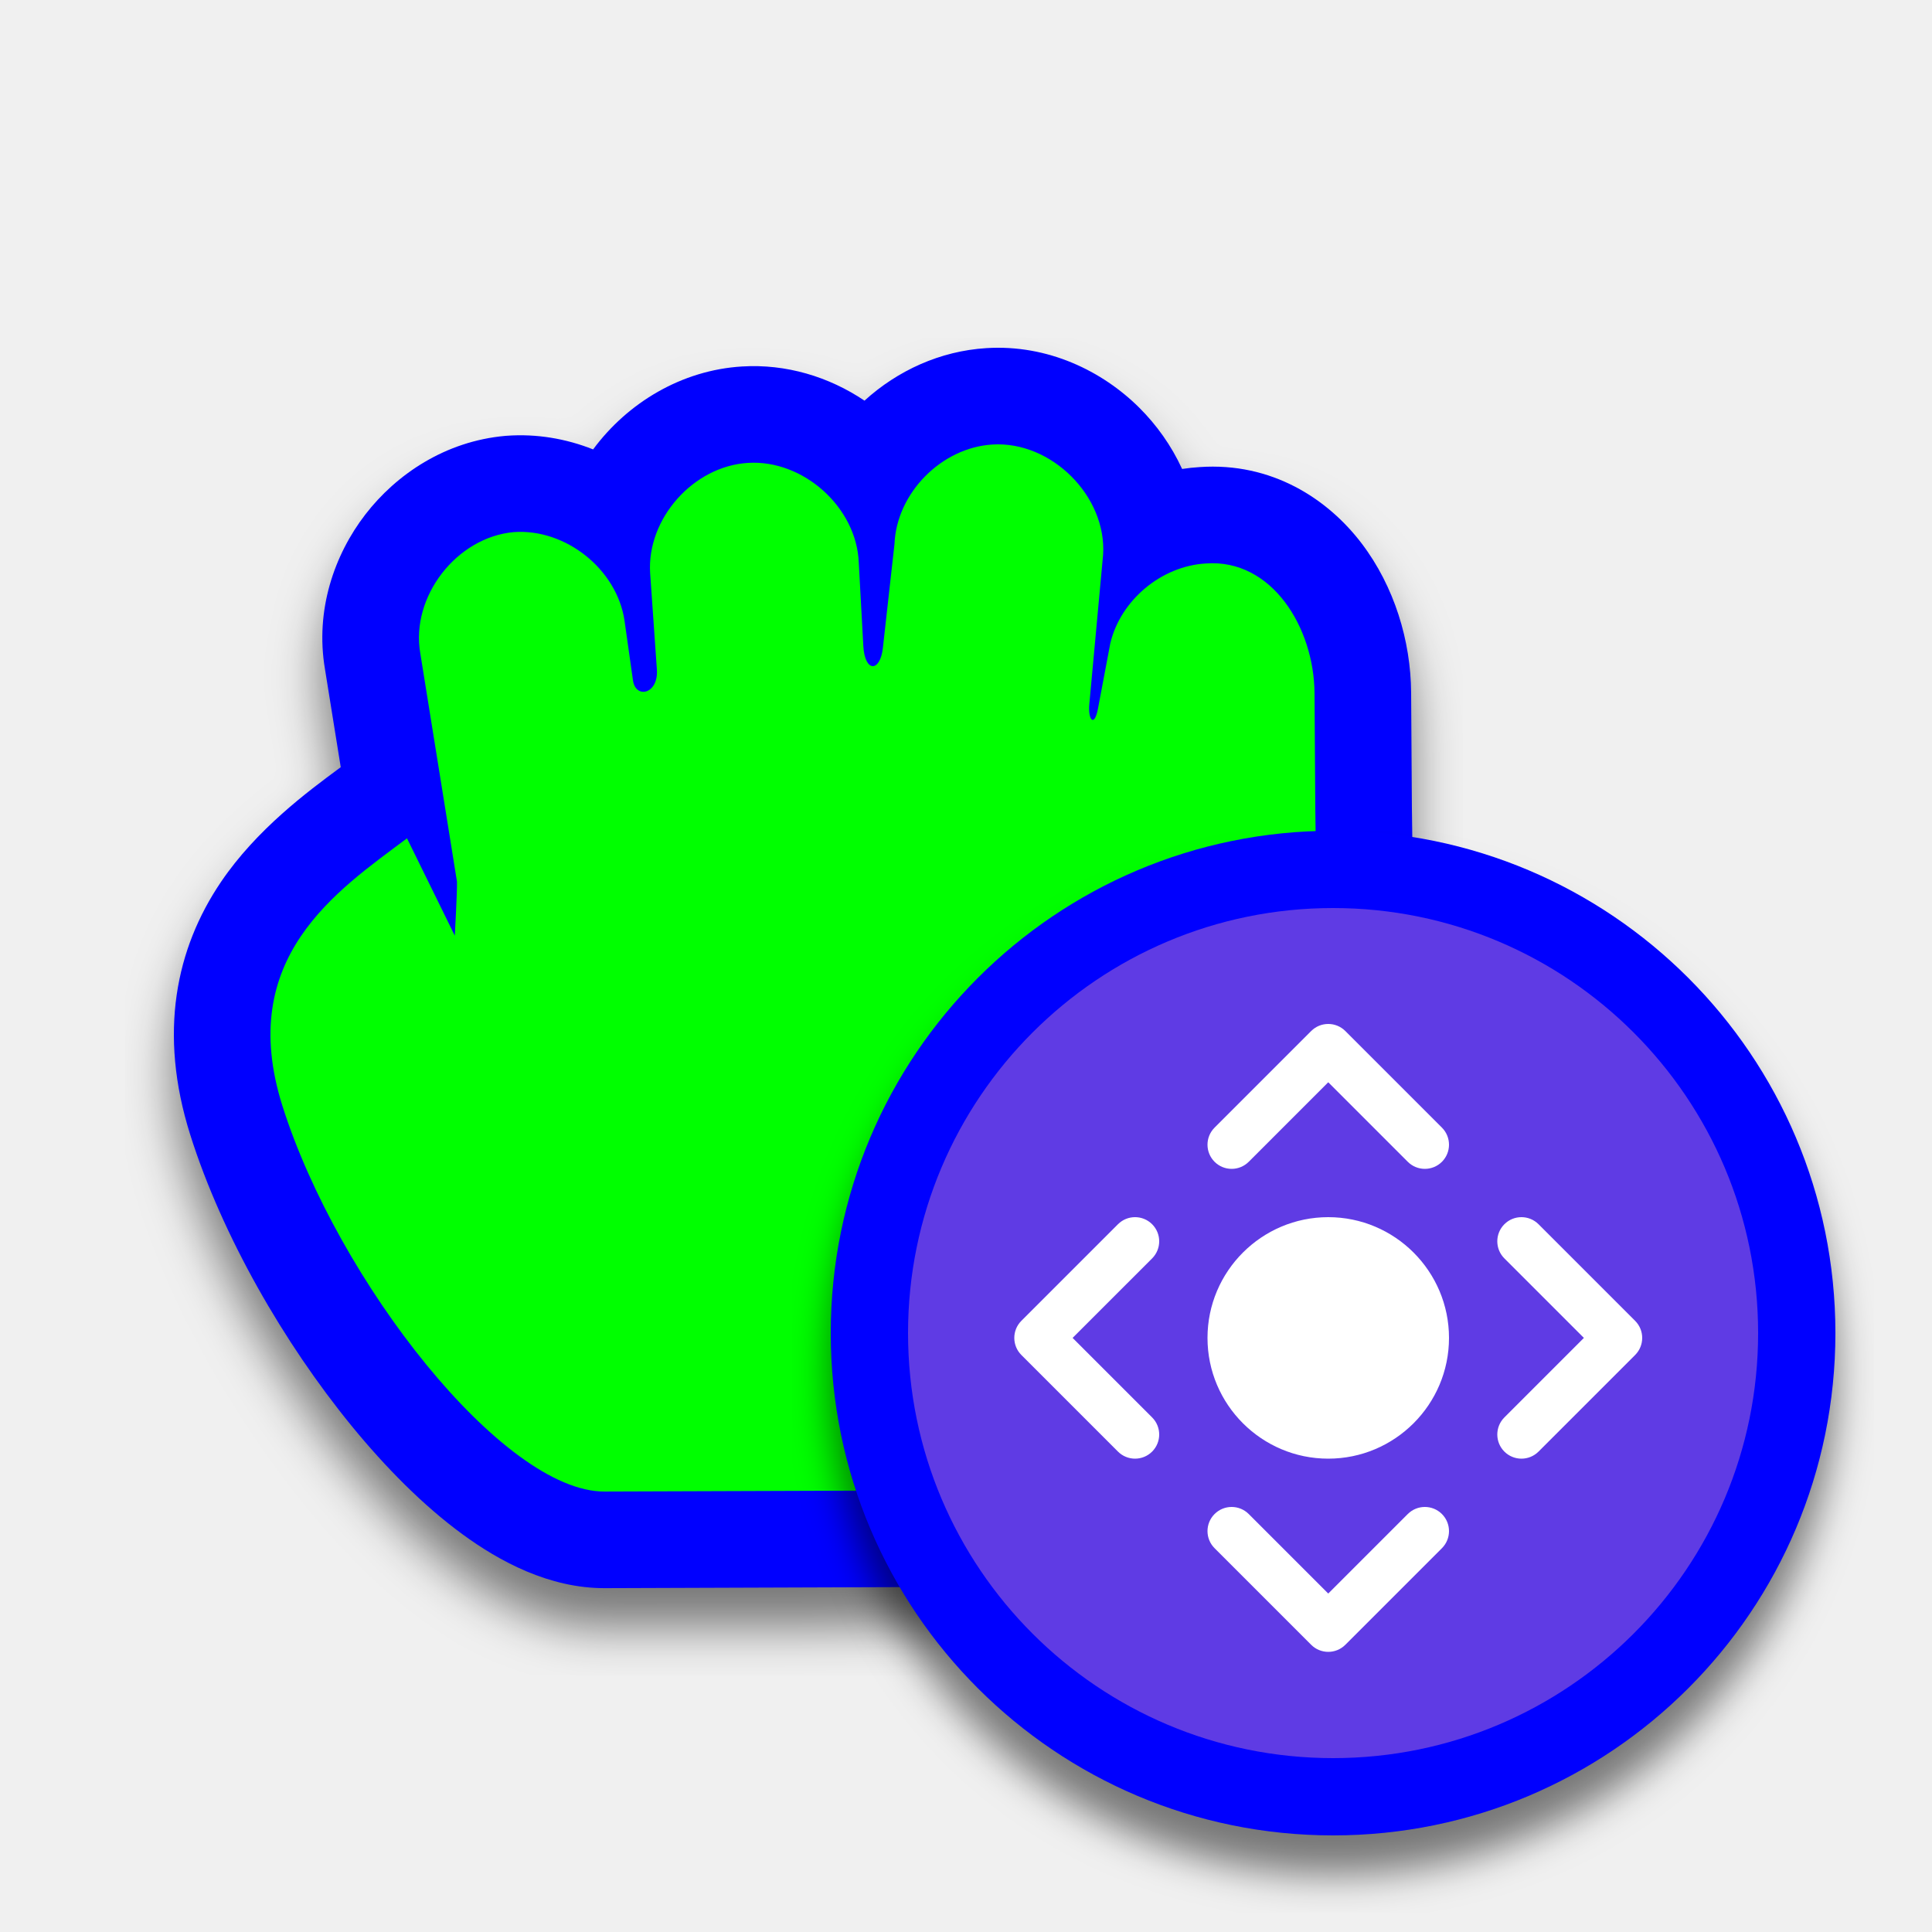
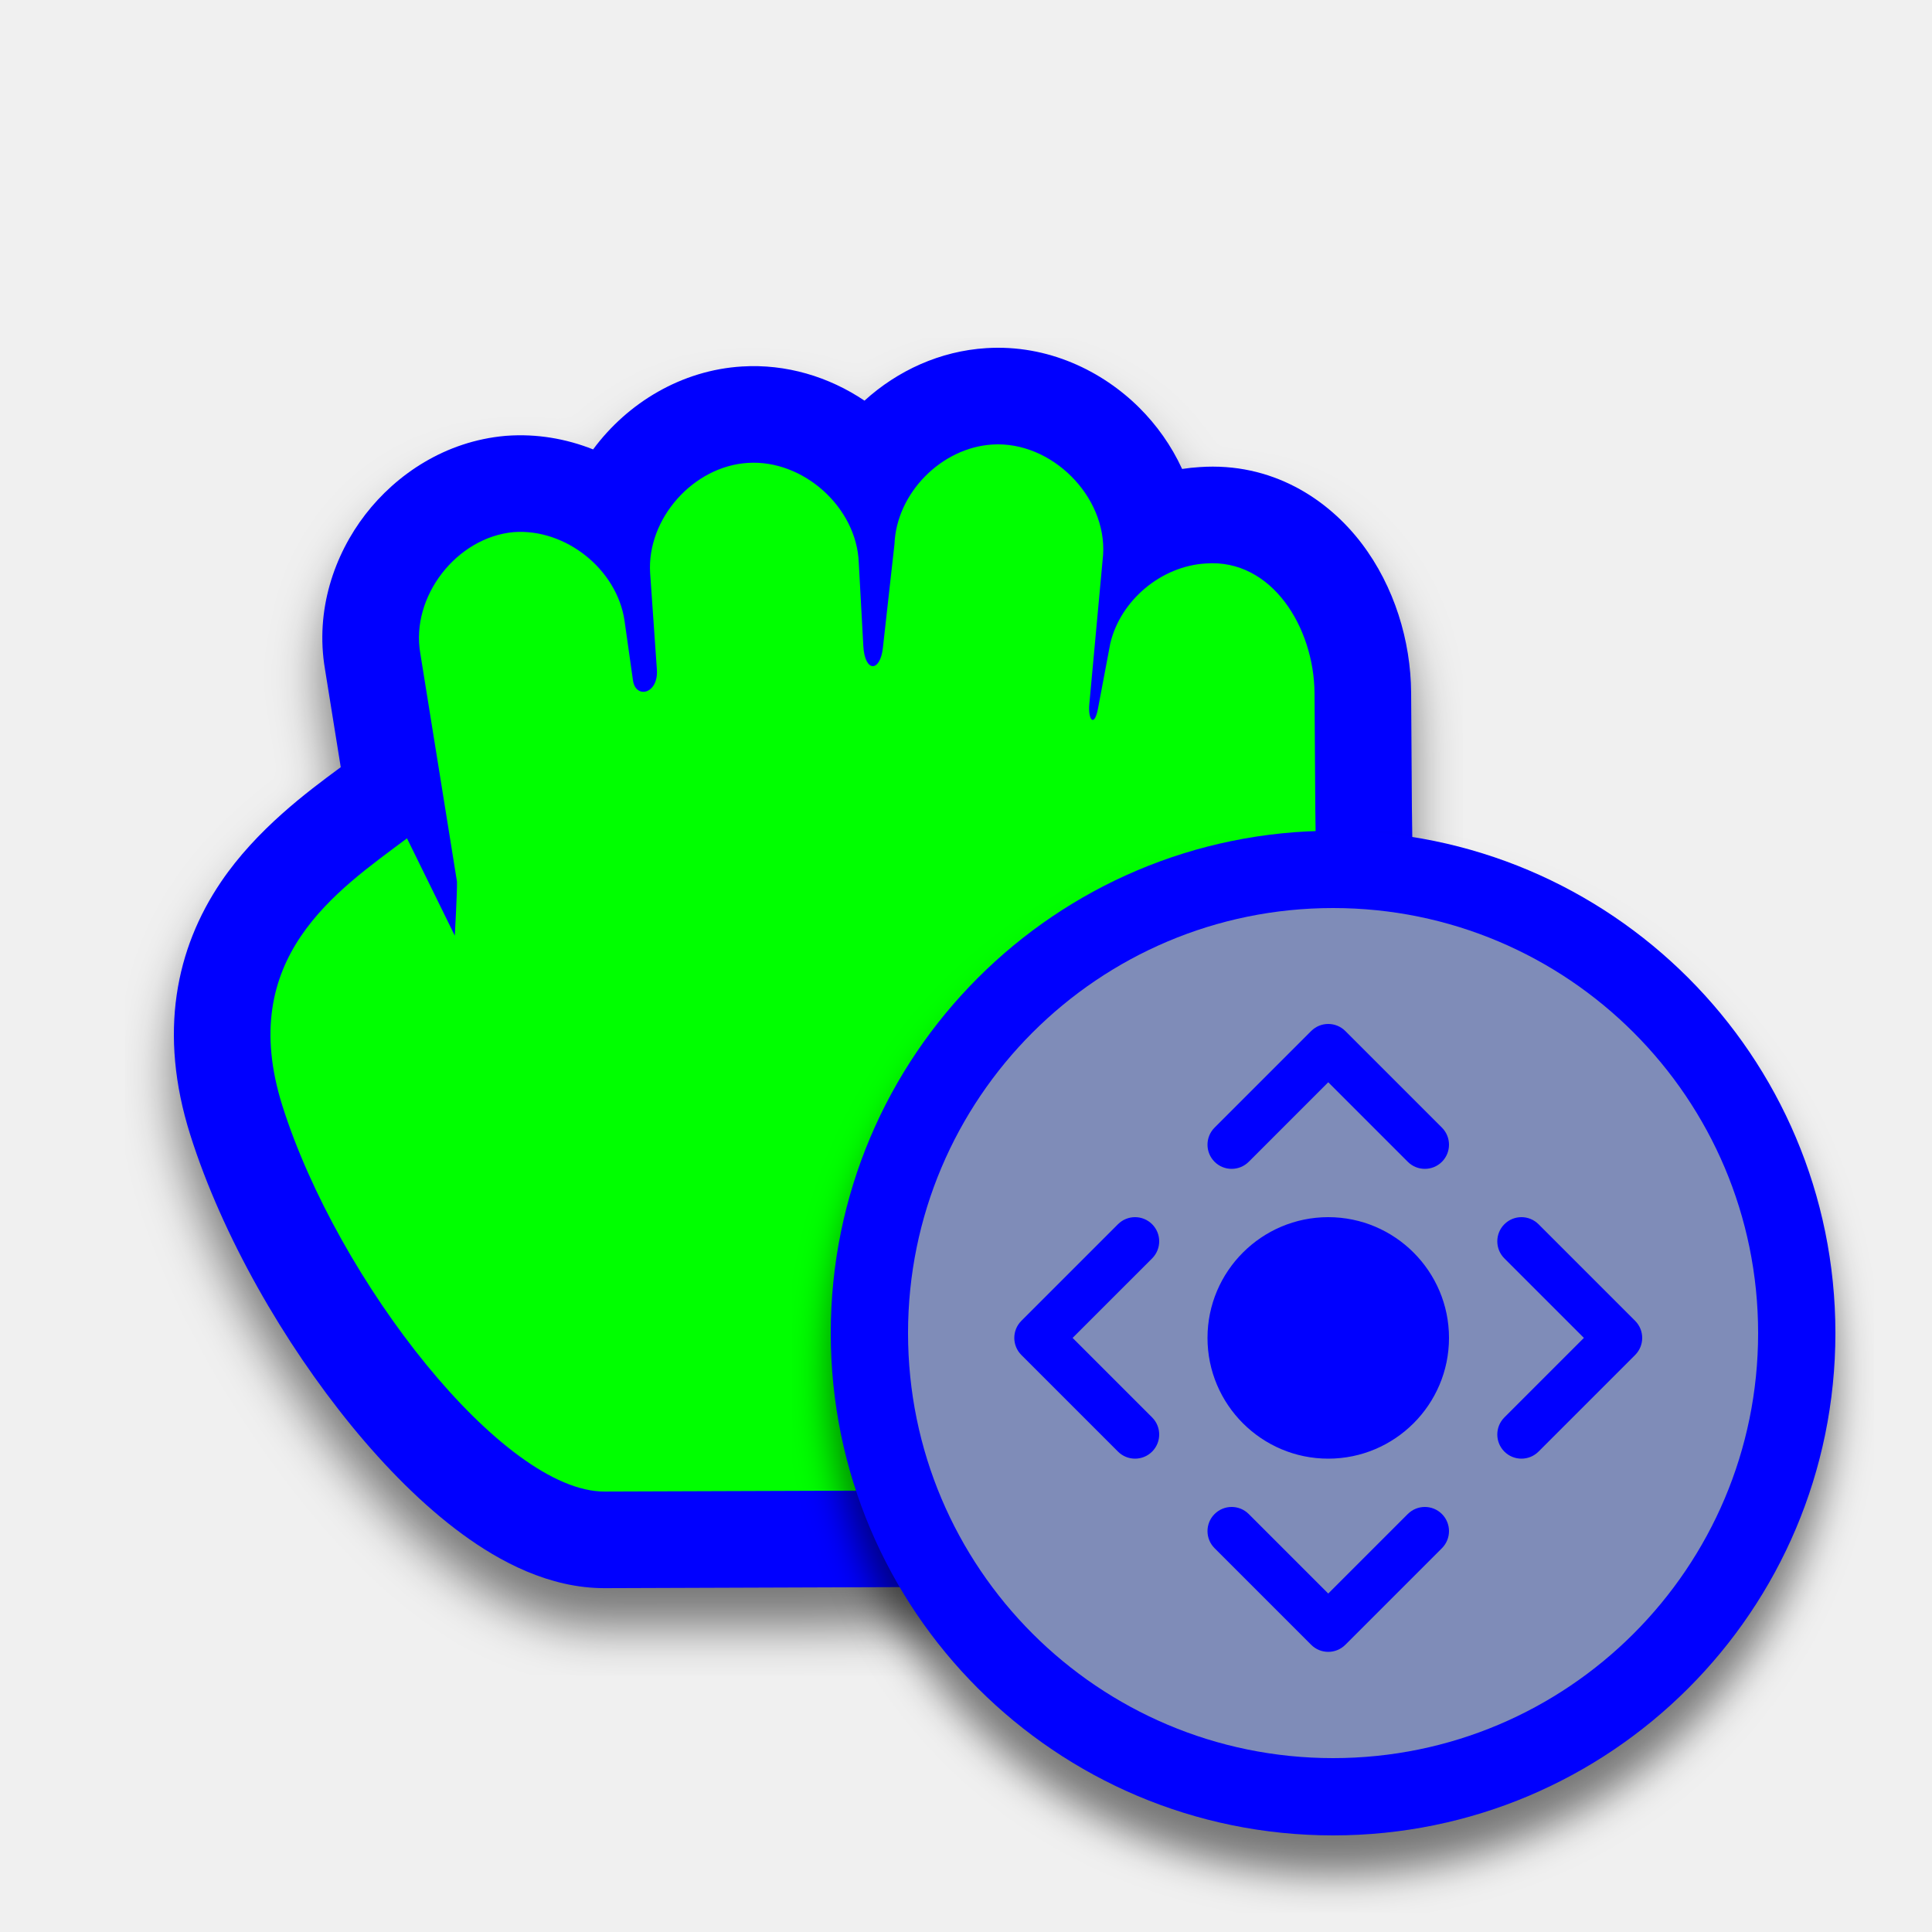
- <svg xmlns="http://www.w3.org/2000/svg" width="200" height="200" viewBox="0 0 200 200" fill="none">
-   <g filter="url(#filter0_d)">
-     <path d="M61.398 46.523C64.982 41.676 70.572 38.319 76.809 37.938C81.391 37.653 85.819 39.006 89.493 41.475C92.913 38.361 97.328 36.336 102.09 36.039C108.471 35.633 114.124 38.41 117.947 42.216C119.709 43.969 121.256 46.115 122.372 48.547C122.969 48.455 123.571 48.39 124.179 48.353C131.658 47.832 137.457 51.65 140.958 56.256C144.347 60.714 146.044 66.351 146.079 71.7L146.079 71.704L146.158 83.581C146.172 85.63 146.22 87.833 146.272 90.177C146.649 107.424 147.193 132.228 135.369 158.31L132.718 164.159L62.666 164.405L62.648 164.405C56.829 164.436 51.648 161.589 47.857 158.812C43.802 155.843 39.896 151.887 36.387 147.594C29.405 139.051 23.003 127.947 19.696 117.477C16.358 106.912 18.226 98.171 22.872 91.304C26.558 85.855 31.881 81.924 35.151 79.51L35.274 79.42L33.641 69.263C32.605 63.166 34.614 57.416 37.822 53.257C41.045 49.08 46.116 45.676 52.288 45.124L52.371 45.117L52.455 45.111C55.553 44.886 58.599 45.408 61.398 46.523Z" fill="#0000FF" />
+ <svg xmlns="http://www.w3.org/2000/svg" width="200" height="200" viewBox="0 0 200 200" fill="none" version="1.1" id="svg46562">
+   <g filter="url(#filter0_d)" id="g46518">
+     <path d="M61.398 46.523C64.982 41.676 70.572 38.319 76.809 37.938C81.391 37.653 85.819 39.006 89.493 41.475C92.913 38.361 97.328 36.336 102.09 36.039C108.471 35.633 114.124 38.41 117.947 42.216C119.709 43.969 121.256 46.115 122.372 48.547C122.969 48.455 123.571 48.39 124.179 48.353C131.658 47.832 137.457 51.65 140.958 56.256C144.347 60.714 146.044 66.351 146.079 71.7L146.079 71.704L146.158 83.581C146.172 85.63 146.22 87.833 146.272 90.177C146.649 107.424 147.193 132.228 135.369 158.31L132.718 164.159L62.666 164.405L62.648 164.405C56.829 164.436 51.648 161.589 47.857 158.812C43.802 155.843 39.896 151.887 36.387 147.594C29.405 139.051 23.003 127.947 19.696 117.477C16.358 106.912 18.226 98.171 22.872 91.304C26.558 85.855 31.881 81.924 35.151 79.51L35.274 79.42L33.641 69.263C32.605 63.166 34.614 57.416 37.822 53.257C41.045 49.08 46.116 45.676 52.288 45.124L52.371 45.117L52.455 45.111C55.553 44.886 58.599 45.408 61.398 46.523Z" fill="#0000FF" id="path46516" />
  </g>
-   <path d="M77.426 47.919C71.769 48.261 66.939 53.708 67.303 59.338L68.001 69.317C68.177 71.854 65.802 72.384 65.526 70.437L64.652 64.264C63.878 58.946 58.564 54.693 53.179 55.084C47.255 55.614 42.492 61.789 43.507 67.623L47.306 91.261C47.342 92.171 47.081 96.859 47.081 96.859L42.132 86.782C34.903 92.202 24.388 99.132 29.232 114.465C34.964 132.61 52.106 154.472 62.602 154.404L126.262 154.181C138.579 127.009 136.28 101.63 136.159 83.648L136.079 71.766C136.036 64.958 131.653 57.828 124.832 58.331C120.218 58.594 115.986 62.136 114.934 66.616L113.664 73.348C113.286 75.355 112.614 74.529 112.765 72.9L114.192 57.438C114.586 51.361 108.825 45.626 102.719 46.019C97.441 46.344 92.808 51.059 92.597 56.319L91.395 67.079C91.114 69.592 89.523 69.654 89.37 66.855L88.898 58.219C88.67 52.512 83.153 47.558 77.426 47.919Z" fill="#00FF00" />
-   <g filter="url(#filter1_d)">
-     <path d="M190 138C190 166.719 166.719 190 138 190C109.281 190 86 166.719 86 138C86 109.281 109.281 86 138 86C166.719 86 190 109.281 190 138Z" fill="#0000FF" />
-     <path d="M182 138C182 162.301 162.301 182 138 182C113.699 182 94 162.301 94 138C94 113.699 113.699 94 138 94C162.301 94 182 113.699 182 138Z" fill="#5F3BE4" />
-     <path d="M119.268 146.732C120.244 147.709 120.244 149.292 119.268 150.268C118.78 150.756 118.14 151 117.5 151C116.86 151 116.22 150.756 115.732 150.268L105.732 140.268C104.756 139.291 104.756 137.709 105.732 136.732L115.732 126.732C116.708 125.756 118.291 125.756 119.268 126.732C120.244 127.709 120.244 129.291 119.268 130.268L111.036 138.5L119.268 146.732ZM125.732 116.732L135.732 106.732C136.708 105.756 138.291 105.756 139.268 106.732L149.268 116.732C150.244 117.709 150.244 119.292 149.268 120.268C148.78 120.756 148.14 121 147.5 121C146.86 121 146.22 120.756 145.732 120.268L137.5 112.036L129.268 120.268C128.291 121.244 126.708 121.244 125.732 120.268C124.756 119.291 124.756 117.709 125.732 116.732ZM137.5 126C144.393 126 150 131.608 150 138.5C150 145.393 144.393 151 137.5 151C130.607 151 125 145.393 125 138.5C125 131.608 130.607 126 137.5 126ZM149.268 160.268L139.268 170.268C138.78 170.756 138.14 171 137.5 171C136.86 171 136.22 170.756 135.732 170.268L125.732 160.268C124.756 159.291 124.756 157.709 125.732 156.732C126.708 155.756 128.291 155.756 129.268 156.732L137.5 164.964L145.732 156.732C146.709 155.756 148.292 155.756 149.268 156.732C150.244 157.709 150.244 159.292 149.268 160.268ZM159.268 150.268C158.78 150.756 158.14 151 157.5 151C156.86 151 156.22 150.756 155.732 150.268C154.756 149.291 154.756 147.709 155.732 146.732L163.964 138.5L155.732 130.268C154.756 129.291 154.756 127.709 155.732 126.732C156.708 125.756 158.291 125.756 159.268 126.732L169.268 136.732C170.244 137.709 170.244 139.291 169.268 140.268L159.268 150.268Z" fill="white" />
+   <path d="M77.426 47.919C71.769 48.261 66.939 53.708 67.303 59.338L68.001 69.317C68.177 71.854 65.802 72.384 65.526 70.437L64.652 64.264C63.878 58.946 58.564 54.693 53.179 55.084C47.255 55.614 42.492 61.789 43.507 67.623L47.306 91.261C47.342 92.171 47.081 96.859 47.081 96.859L42.132 86.782C34.903 92.202 24.388 99.132 29.232 114.465C34.964 132.61 52.106 154.472 62.602 154.404L126.262 154.181C138.579 127.009 136.28 101.63 136.159 83.648L136.079 71.766C136.036 64.958 131.653 57.828 124.832 58.331C120.218 58.594 115.986 62.136 114.934 66.616L113.664 73.348C113.286 75.355 112.614 74.529 112.765 72.9L114.192 57.438C114.586 51.361 108.825 45.626 102.719 46.019C97.441 46.344 92.808 51.059 92.597 56.319L91.395 67.079C91.114 69.592 89.523 69.654 89.37 66.855L88.898 58.219C88.67 52.512 83.153 47.558 77.426 47.919Z" fill="#00FF00" id="path46520" />
+   <g filter="url(#filter1_d)" id="g46528">
+     <path d="M190 138C190 166.719 166.719 190 138 190C109.281 190 86 166.719 86 138C86 109.281 109.281 86 138 86C166.719 86 190 109.281 190 138Z" fill="#0000FF" id="path46522" />
+     <path d="M182 138C182 162.301 162.301 182 138 182C113.699 182 94 162.301 94 138C94 113.699 113.699 94 138 94C162.301 94 182 113.699 182 138Z" fill="#5F3BE4" id="path46524" style="fill:#7f8cb8;fill-opacity:1" />
+     <path d="M119.268 146.732C120.244 147.709 120.244 149.292 119.268 150.268C118.78 150.756 118.14 151 117.5 151C116.86 151 116.22 150.756 115.732 150.268L105.732 140.268C104.756 139.291 104.756 137.709 105.732 136.732L115.732 126.732C116.708 125.756 118.291 125.756 119.268 126.732C120.244 127.709 120.244 129.291 119.268 130.268L111.036 138.5L119.268 146.732ZM125.732 116.732L135.732 106.732C136.708 105.756 138.291 105.756 139.268 106.732L149.268 116.732C150.244 117.709 150.244 119.292 149.268 120.268C148.78 120.756 148.14 121 147.5 121C146.86 121 146.22 120.756 145.732 120.268L137.5 112.036L129.268 120.268C128.291 121.244 126.708 121.244 125.732 120.268C124.756 119.291 124.756 117.709 125.732 116.732ZM137.5 126C144.393 126 150 131.608 150 138.5C150 145.393 144.393 151 137.5 151C130.607 151 125 145.393 125 138.5C125 131.608 130.607 126 137.5 126ZM149.268 160.268L139.268 170.268C138.78 170.756 138.14 171 137.5 171C136.86 171 136.22 170.756 135.732 170.268L125.732 160.268C124.756 159.291 124.756 157.709 125.732 156.732C126.708 155.756 128.291 155.756 129.268 156.732L137.5 164.964L145.732 156.732C146.709 155.756 148.292 155.756 149.268 156.732C150.244 157.709 150.244 159.292 149.268 160.268ZM159.268 150.268C158.78 150.756 158.14 151 157.5 151C156.86 151 156.22 150.756 155.732 150.268C154.756 149.291 154.756 147.709 155.732 146.732L163.964 138.5L155.732 130.268C154.756 129.291 154.756 127.709 155.732 126.732C156.708 125.756 158.291 125.756 159.268 126.732L169.268 136.732C170.244 137.709 170.244 139.291 169.268 140.268L159.268 150.268Z" fill="white" id="path46526" style="fill:#0000ff" />
  </g>
-   <defs>
+   <defs id="defs46560">
    <filter id="filter0_d" x="13" y="35" width="138.419" height="138.405" filterUnits="userSpaceOnUse" color-interpolation-filters="sRGB">
-       <feFlood flood-opacity="0" result="BackgroundImageFix" />
-       <feColorMatrix in="SourceAlpha" type="matrix" values="0 0 0 0 0 0 0 0 0 0 0 0 0 0 0 0 0 0 127 0" />
-       <feOffset dy="4" />
-       <feGaussianBlur stdDeviation="2.5" />
-       <feColorMatrix type="matrix" values="0 0 0 0 0 0 0 0 0 0 0 0 0 0 0 0 0 0 0.5 0" />
-       <feBlend mode="normal" in2="BackgroundImageFix" result="effect1_dropShadow" />
-       <feBlend mode="normal" in="SourceGraphic" in2="effect1_dropShadow" result="shape" />
+       <feFlood flood-opacity="0" result="BackgroundImageFix" id="feFlood46530" />
+       <feColorMatrix in="SourceAlpha" type="matrix" values="0 0 0 0 0 0 0 0 0 0 0 0 0 0 0 0 0 0 127 0" id="feColorMatrix46532" />
+       <feOffset dy="4" id="feOffset46534" />
+       <feGaussianBlur stdDeviation="2.5" id="feGaussianBlur46536" />
+       <feColorMatrix type="matrix" values="0 0 0 0 0 0 0 0 0 0 0 0 0 0 0 0 0 0 0.5 0" id="feColorMatrix46538" />
+       <feBlend mode="normal" in2="BackgroundImageFix" result="effect1_dropShadow" id="feBlend46540" />
+       <feBlend mode="normal" in="SourceGraphic" in2="effect1_dropShadow" result="shape" id="feBlend46542" />
    </filter>
    <filter id="filter1_d" x="82" y="86" width="112" height="112" filterUnits="userSpaceOnUse" color-interpolation-filters="sRGB">
-       <feFlood flood-opacity="0" result="BackgroundImageFix" />
-       <feColorMatrix in="SourceAlpha" type="matrix" values="0 0 0 0 0 0 0 0 0 0 0 0 0 0 0 0 0 0 127 0" />
-       <feOffset dy="4" />
-       <feGaussianBlur stdDeviation="2" />
-       <feColorMatrix type="matrix" values="0 0 0 0 0 0 0 0 0 0 0 0 0 0 0 0 0 0 0.5 0" />
-       <feBlend mode="normal" in2="BackgroundImageFix" result="effect1_dropShadow" />
-       <feBlend mode="normal" in="SourceGraphic" in2="effect1_dropShadow" result="shape" />
+       <feFlood flood-opacity="0" result="BackgroundImageFix" id="feFlood46545" />
+       <feColorMatrix in="SourceAlpha" type="matrix" values="0 0 0 0 0 0 0 0 0 0 0 0 0 0 0 0 0 0 127 0" id="feColorMatrix46547" />
+       <feOffset dy="4" id="feOffset46549" />
+       <feGaussianBlur stdDeviation="2" id="feGaussianBlur46551" />
+       <feColorMatrix type="matrix" values="0 0 0 0 0 0 0 0 0 0 0 0 0 0 0 0 0 0 0.5 0" id="feColorMatrix46553" />
+       <feBlend mode="normal" in2="BackgroundImageFix" result="effect1_dropShadow" id="feBlend46555" />
+       <feBlend mode="normal" in="SourceGraphic" in2="effect1_dropShadow" result="shape" id="feBlend46557" />
    </filter>
  </defs>
</svg>
